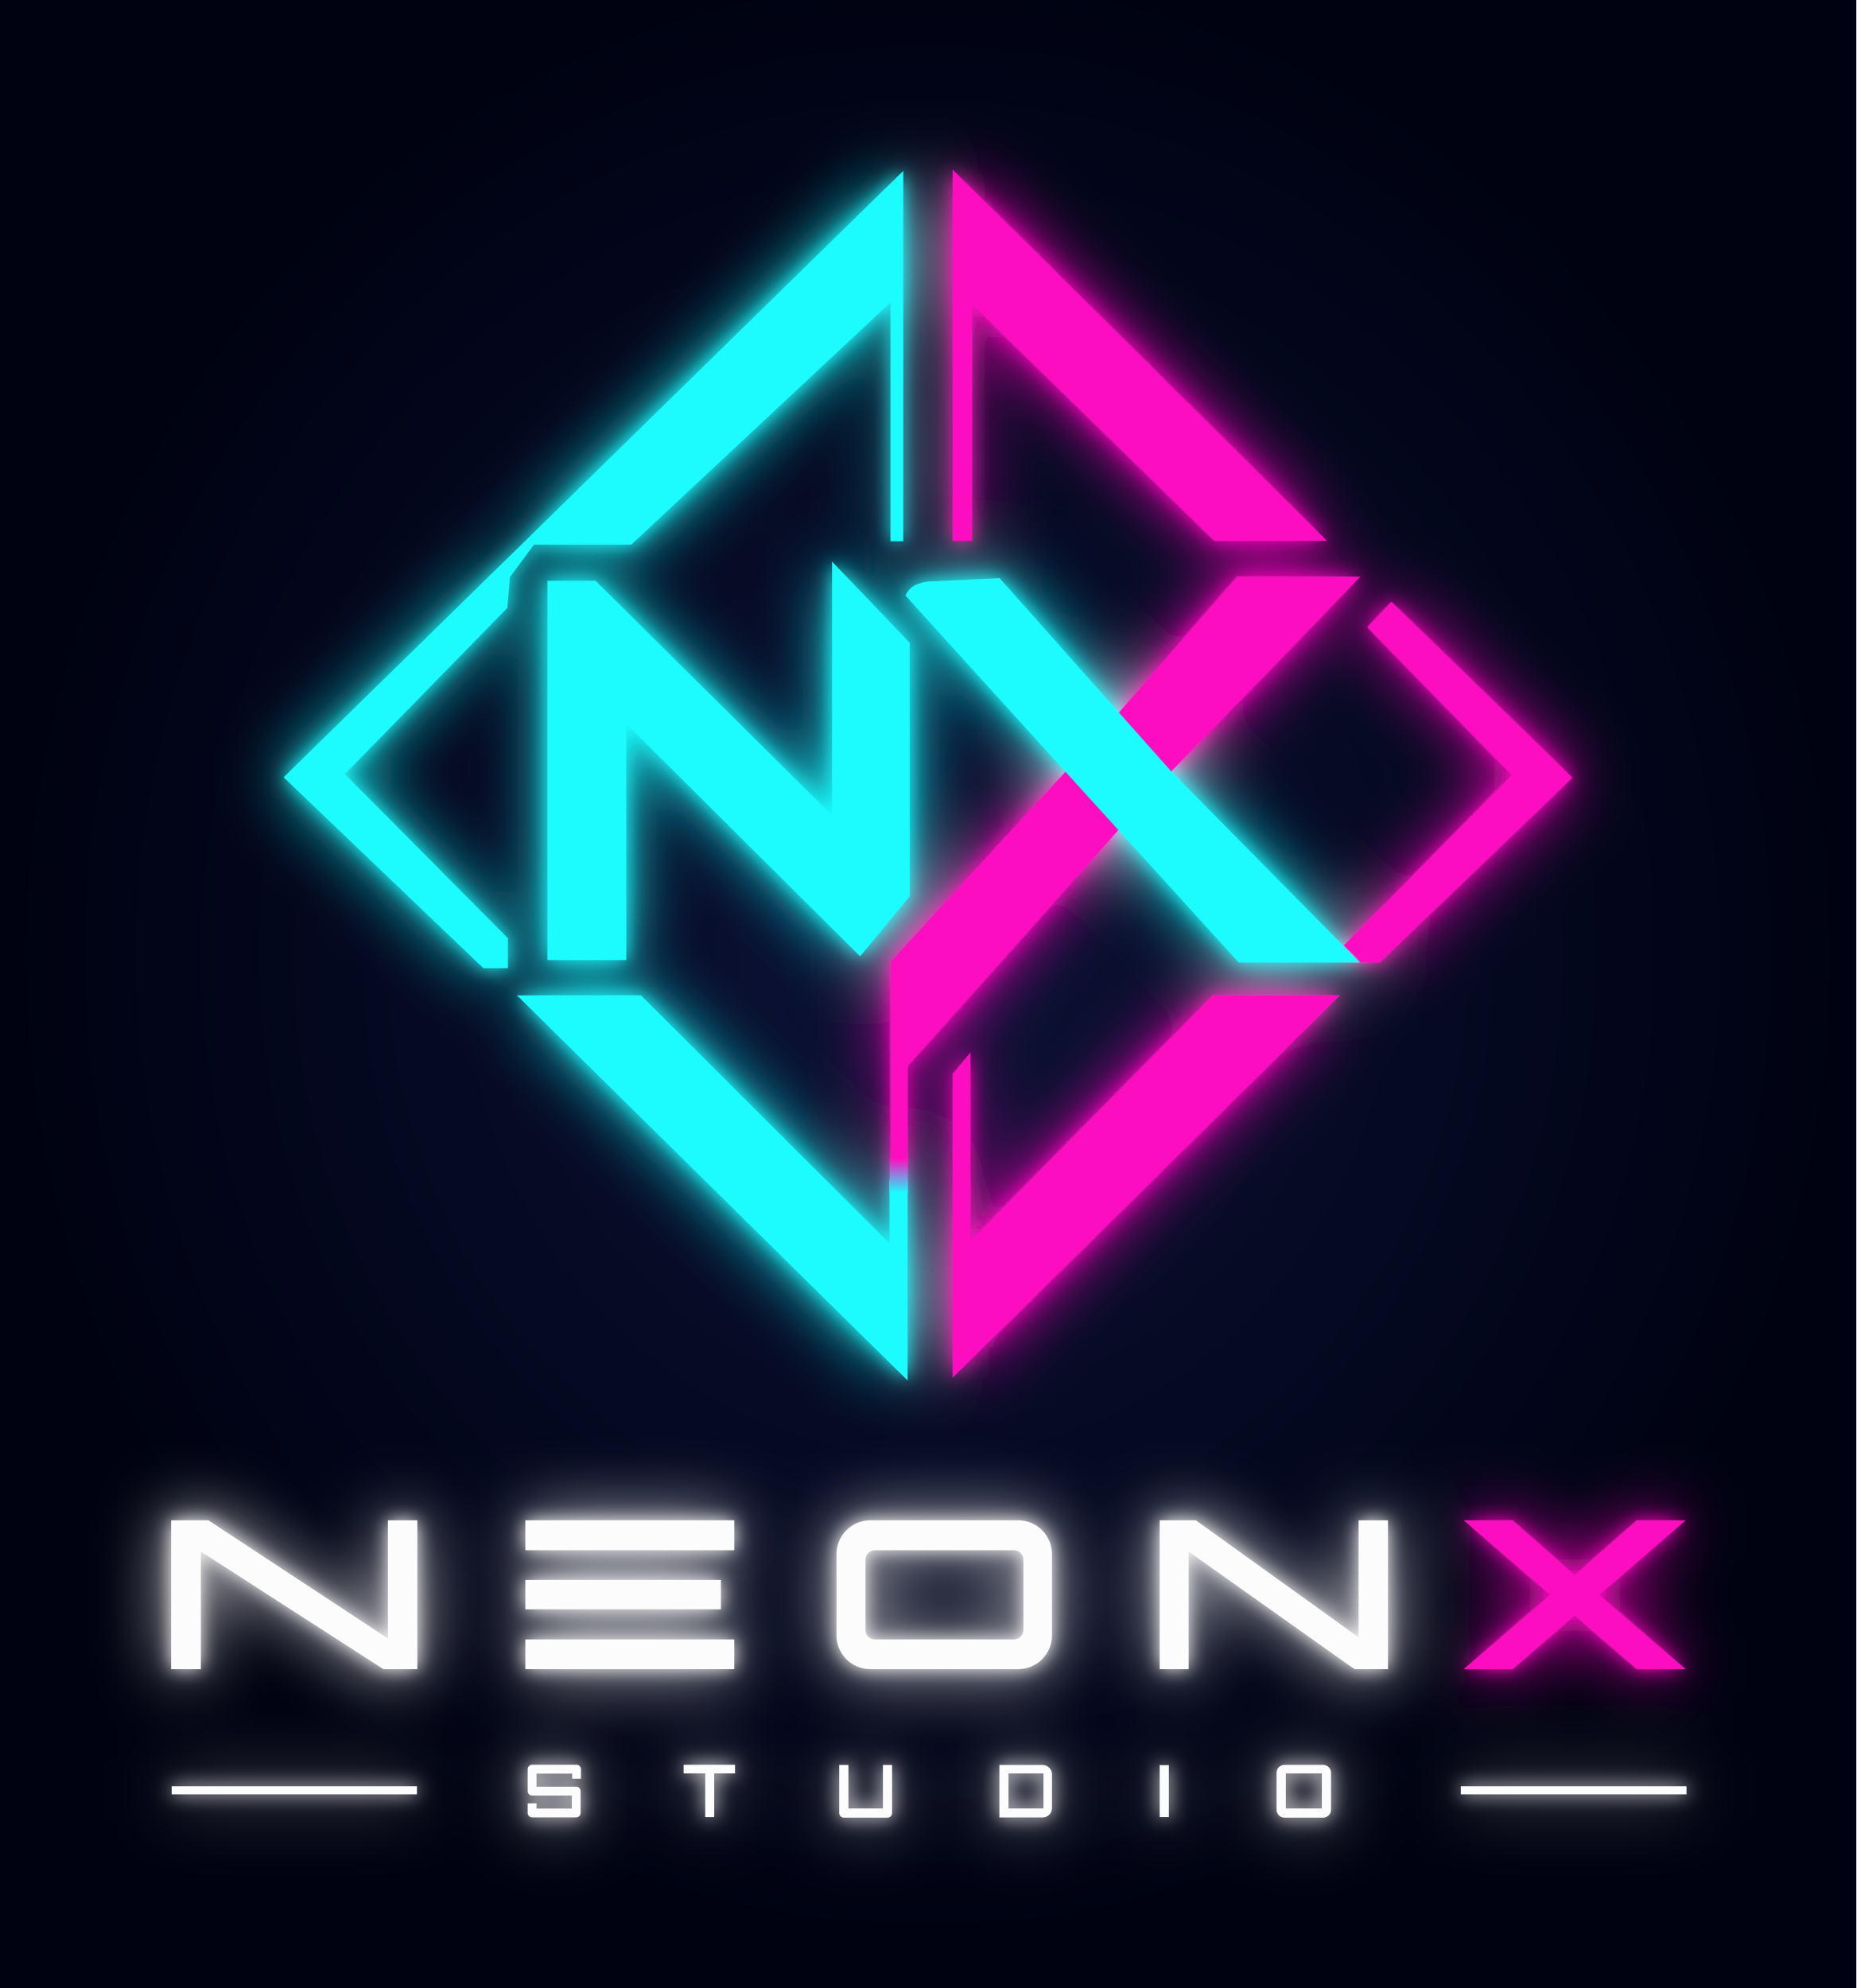
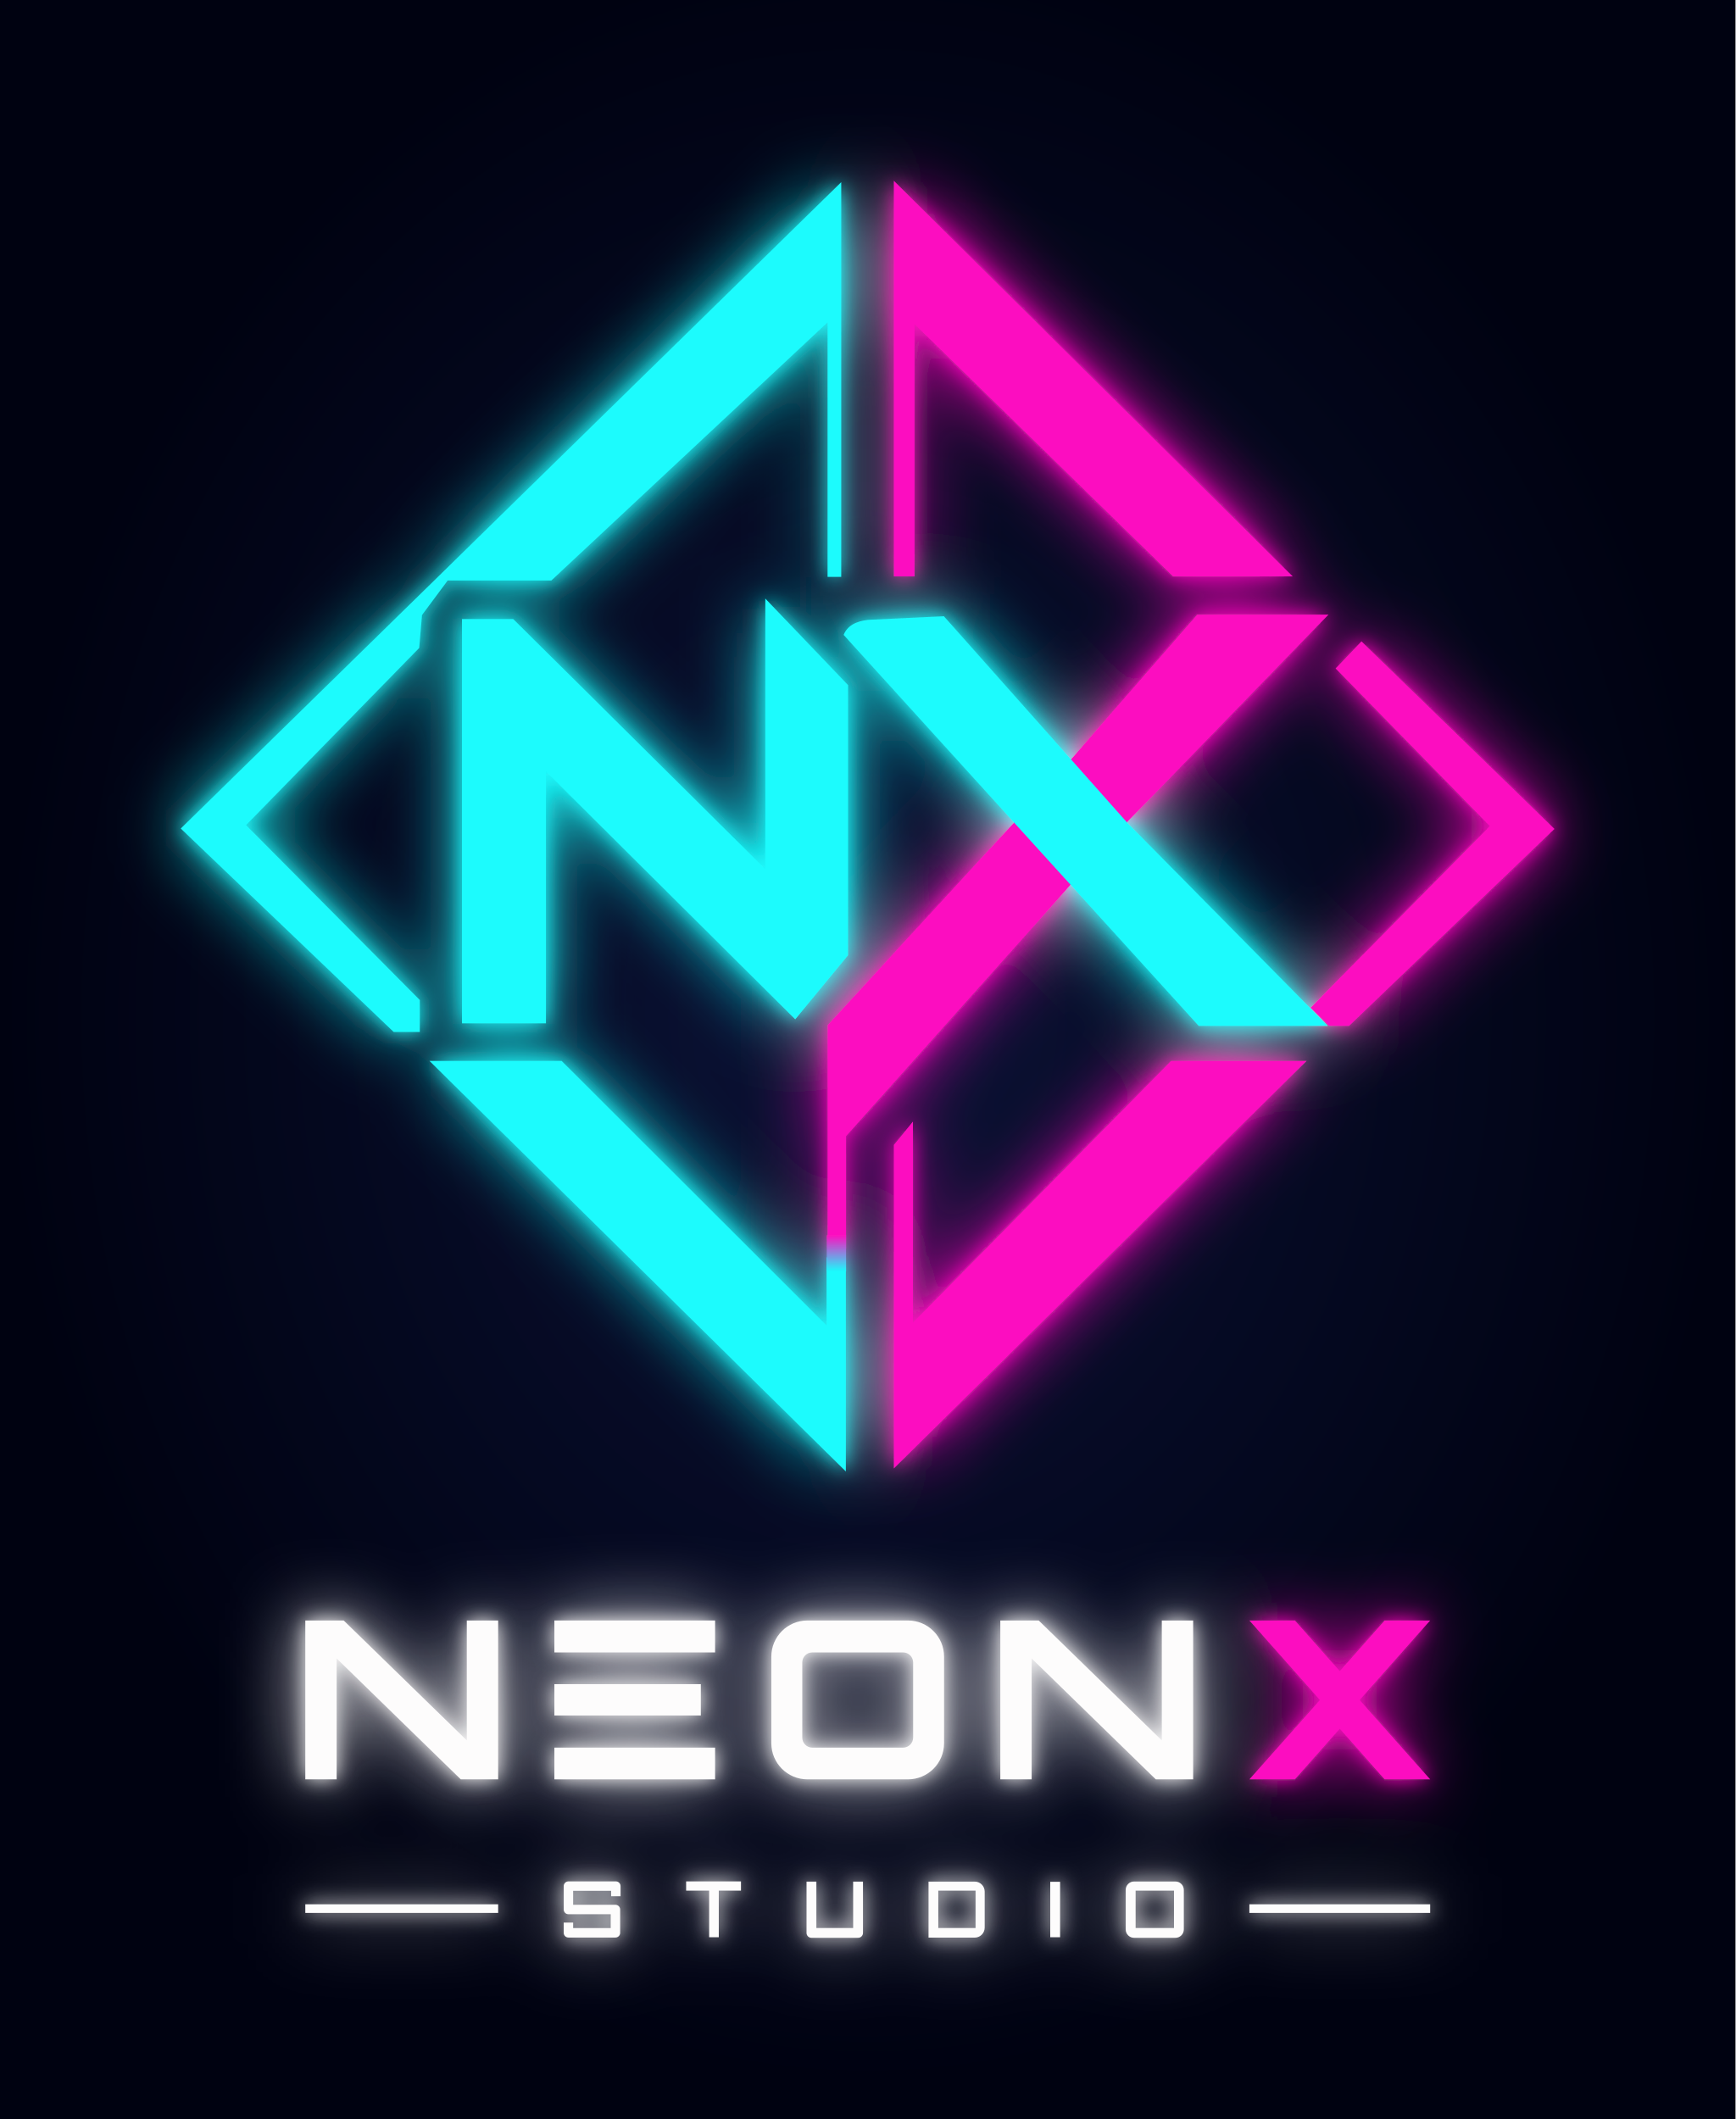
- <svg xmlns="http://www.w3.org/2000/svg" width="985" height="1055" viewBox="0 0 985 1055">
+ <svg xmlns="http://www.w3.org/2000/svg" width="864" height="1055" viewBox="0 0 864 1055">
  <defs>
    <linearGradient id="seam" x1="0" y1="686" x2="0" y2="704" gradientUnits="userSpaceOnUse">
      <stop offset="0" stop-color="#FC11C0" />
      <stop offset="1" stop-color="#1AFBFD" />
    </linearGradient>
-     <filter id="glow" filterUnits="userSpaceOnUse" x="0" y="0" width="985" height="1055">
+     <filter id="glow" filterUnits="userSpaceOnUse" x="0" y="0" width="864" height="1055">
      <feGaussianBlur in="SourceGraphic" stdDeviation="5" result="b1" />
      <feGaussianBlur in="SourceGraphic" stdDeviation="18" result="b2" />
      <feMerge>
        <feMergeNode in="b2" />
        <feMergeNode in="b1" />
        <feMergeNode in="SourceGraphic" />
      </feMerge>
    </filter>
    <radialGradient id="bgg" cx="50%" cy="48%" r="50%">
      <stop offset="0" stop-color="#0B1236" />
      <stop offset="1" stop-color="#000211" />
    </radialGradient>
  </defs>
-   <rect width="985" height="1055" rx="0" fill="url(#bgg)" />
+   <rect width="864" height="1055" rx="0" fill="url(#bgg)" />
  <g filter="url(#glow)">
-     <g transform="translate(150.50 90.00) scale(1) translate(-285 -161)">
+     <g transform="translate(90.00 90.00) scale(1) translate(-285 -161)">
      <g fill="#FC11C0">
        <path d="M640 161V358H650.3V232.4L779 358H838.6Z" />
        <path d="M872.8 390.3L968.9 483.7L866.6 581.8H856.6L847.4 572.7L936.7 482.3L859.9 403.8Z" />
        <path d="M778 599.2L649.5 729.5V629.4L640 641V802.1L845.5 599.2Z" />
        <path d="M791 377L728.2 449L699.7 480.6L607 581.4V692.6H616.2V636.7L728 511.6L756.5 480L856.4 377Z" />
      </g>
      <g fill="#1AFBFD">
        <path d="M613.8 161.7L285 483.5L391 584.8H404V568.9L317.5 481.8L403.7 393.6L405.1 377.2L417.9 360H469.5L607 231.5V358.2H613.8Z" />
        <path d="M408.8 599.2L616.1 803.6V697H606.5V730.9L474.6 599.2Z" />
        <path d="M425 379.2H450.5L576 503.7V369L617.2 412.1V546.6L590.9 578.5L466.8 455.1V580.5H425Z" />
        <path d="M664.9 377.8L627.3 379.6Q617.6 380.6 615 387.1L791.8 581.8H856.1L756.1 480.5Z" />
      </g>
      <rect x="606.6" y="686" width="9.6" height="18" fill="url(#seam)" />
    </g>
-     <g transform="translate(90.00 806.00) scale(0.99876) translate(-223 -876)">
+     <g transform="translate(152.00 806.00) scale(1) translate(-347 -876)">
      <g fill="#FDFCFC">
-         <path d="M223.8 876.8H243.6L339 939.6V876.8H354.6V955.9H336.6L239.6 893.4V955.9H223.8Z" />
-         <path d="M412 876.8H523V892.7H412ZM412 908.5H515.9V924.1H412ZM412 940.1H523V955.9H412Z" />
-         <path fill-rule="evenodd" d="M595.3 876.8H673.8A18 18 0 0 1 691.8 894.8V937.9A18 18 0 0 1 673.8 955.9H595.3A18 18 0 0 1 577.3 937.9V894.8A18 18 0 0 1 595.3 876.8ZM597.7 892.7A5 5 0 0 0 592.7 897.7V935.1A5 5 0 0 0 597.7 940.1H671.6A5 5 0 0 0 676.6 935.1V897.7A5 5 0 0 0 671.6 892.7Z" />
-         <path d="M749 876.8H768.2L854.7 939V876.8H870.3V955.9H852.5L764.4 893.4V955.9H749Z" />
-         <path fill="#FC11C0" d="M910.5 876.8L956.5 916.4L910.5 955.9H936.5L969.5 927.4L1002.5 955.9H1028.5L982.5 916.4L1028.5 876.8H1002.5L969.5 905.9L936.5 876.8Z" />
-         <rect x="224.1" y="1018.1" width="130.3" height="4.3" />
-         <rect x="909" y="1018.1" width="119.9" height="4.3" />
+         <path d="M347 876.8H366.1L427.4 936.5V876.8H443V955.9H424.4L362.6 895.7V955.9H347Z" />
+         <path d="M471 876.8H551V892.7H471ZM471 908.5H543.9V924.1H471ZM471 940.1H551V955.9H471Z" />
+         <path fill-rule="evenodd" d="M597 876.8H647A18 18 0 0 1 665 894.8V937.9A18 18 0 0 1 647 955.9H597A18 18 0 0 1 579 937.9V894.8A18 18 0 0 1 597 876.8ZM599.4 892.7A5 5 0 0 0 594.4 897.7V935.1A5 5 0 0 0 599.4 940.1H644.6A5 5 0 0 0 649.6 935.1V897.7A5 5 0 0 0 644.6 892.7Z" />
+         <path d="M693 876.8H712.1L773.4 936.5V876.8H789V955.9H770.4L708.6 895.7V955.9H693Z" />
+         <path fill="#FC11C0" d="M817 876.8L852.1 916.4L817 955.9H839.7L862 930.7L884.3 955.9H907L871.9 916.4L907 876.8H884.3L862 902L839.7 876.8Z" />
+         <rect x="347" y="1018.1" width="96" height="4.3" />
+         <rect x="817" y="1018.1" width="90" height="4.3" />
        <g fill="none" stroke="#FDFCFC" stroke-width="4.7" stroke-linejoin="round">
-           <path d="M439.2 1014.1V1009.05H415.6V1020.7H439V1032.3H415.6V1027.2" />
-           <path stroke-width="4.9" d="M581.2 1006.8V1032.35H604.4V1006.8" />
+           <g transform="translate(62.39 0)">
+             <path d="M439.2 1014.1V1009.05H415.6V1020.7H439V1032.3H415.6V1027.2" />
+           </g>
+           <g transform="translate(17.78 0)">
+             <path stroke-width="4.9" d="M581.2 1006.8V1032.35H604.4V1006.8" />
+           </g>
        </g>
-         <path d="M496.1 1006.7H523.4V1011.3H512.35V1034.5H507.55V1011.3H496.1Z" />
-         <path fill-rule="evenodd" d="M663.85 1006.8H686.8A5 5 0 0 1 691.8 1011.8V1029.7A5 5 0 0 1 686.8 1034.7H663.85ZM668.7 1011.3V1029.9H687.25V1011.3Z" />
-         <rect x="749" y="1006.9" width="4.9" height="27.6" />
-         <path fill-rule="evenodd" d="M815.3 1006.75H835.8A4.2 4.2 0 0 1 840.05 1010.95V1030.6A4.2 4.2 0 0 1 835.8 1034.8H815.3A4.2 4.2 0 0 1 811.1 1030.6V1010.95A4.2 4.2 0 0 1 815.3 1006.75ZM816.05 1011.3V1029.9H835.15V1011.3Z" />
+         <g transform="translate(40.49 0)">
+           <path d="M496.1 1006.7H523.4V1011.3H512.35V1034.5H507.55V1011.3H496.1Z" />
+         </g>
+         <g transform="translate(-6.58 0)">
+           <path fill-rule="evenodd" d="M663.85 1006.8H686.8A5 5 0 0 1 691.8 1011.8V1029.7A5 5 0 0 1 686.8 1034.7H663.85ZM668.7 1011.3V1029.9H687.25V1011.3Z" />
+         </g>
+         <g transform="translate(-31.14 0)">
+           <rect x="749" y="1006.9" width="4.9" height="27.6" />
+         </g>
+         <g transform="translate(-55.69 0)">
+           <path fill-rule="evenodd" d="M815.3 1006.75H835.8A4.2 4.2 0 0 1 840.05 1010.95V1030.6A4.2 4.2 0 0 1 835.8 1034.8H815.3A4.2 4.2 0 0 1 811.1 1030.6V1010.95A4.2 4.2 0 0 1 815.3 1006.75ZM816.05 1011.3V1029.9H835.15V1011.3Z" />
+         </g>
      </g>
    </g>
  </g>
</svg>
